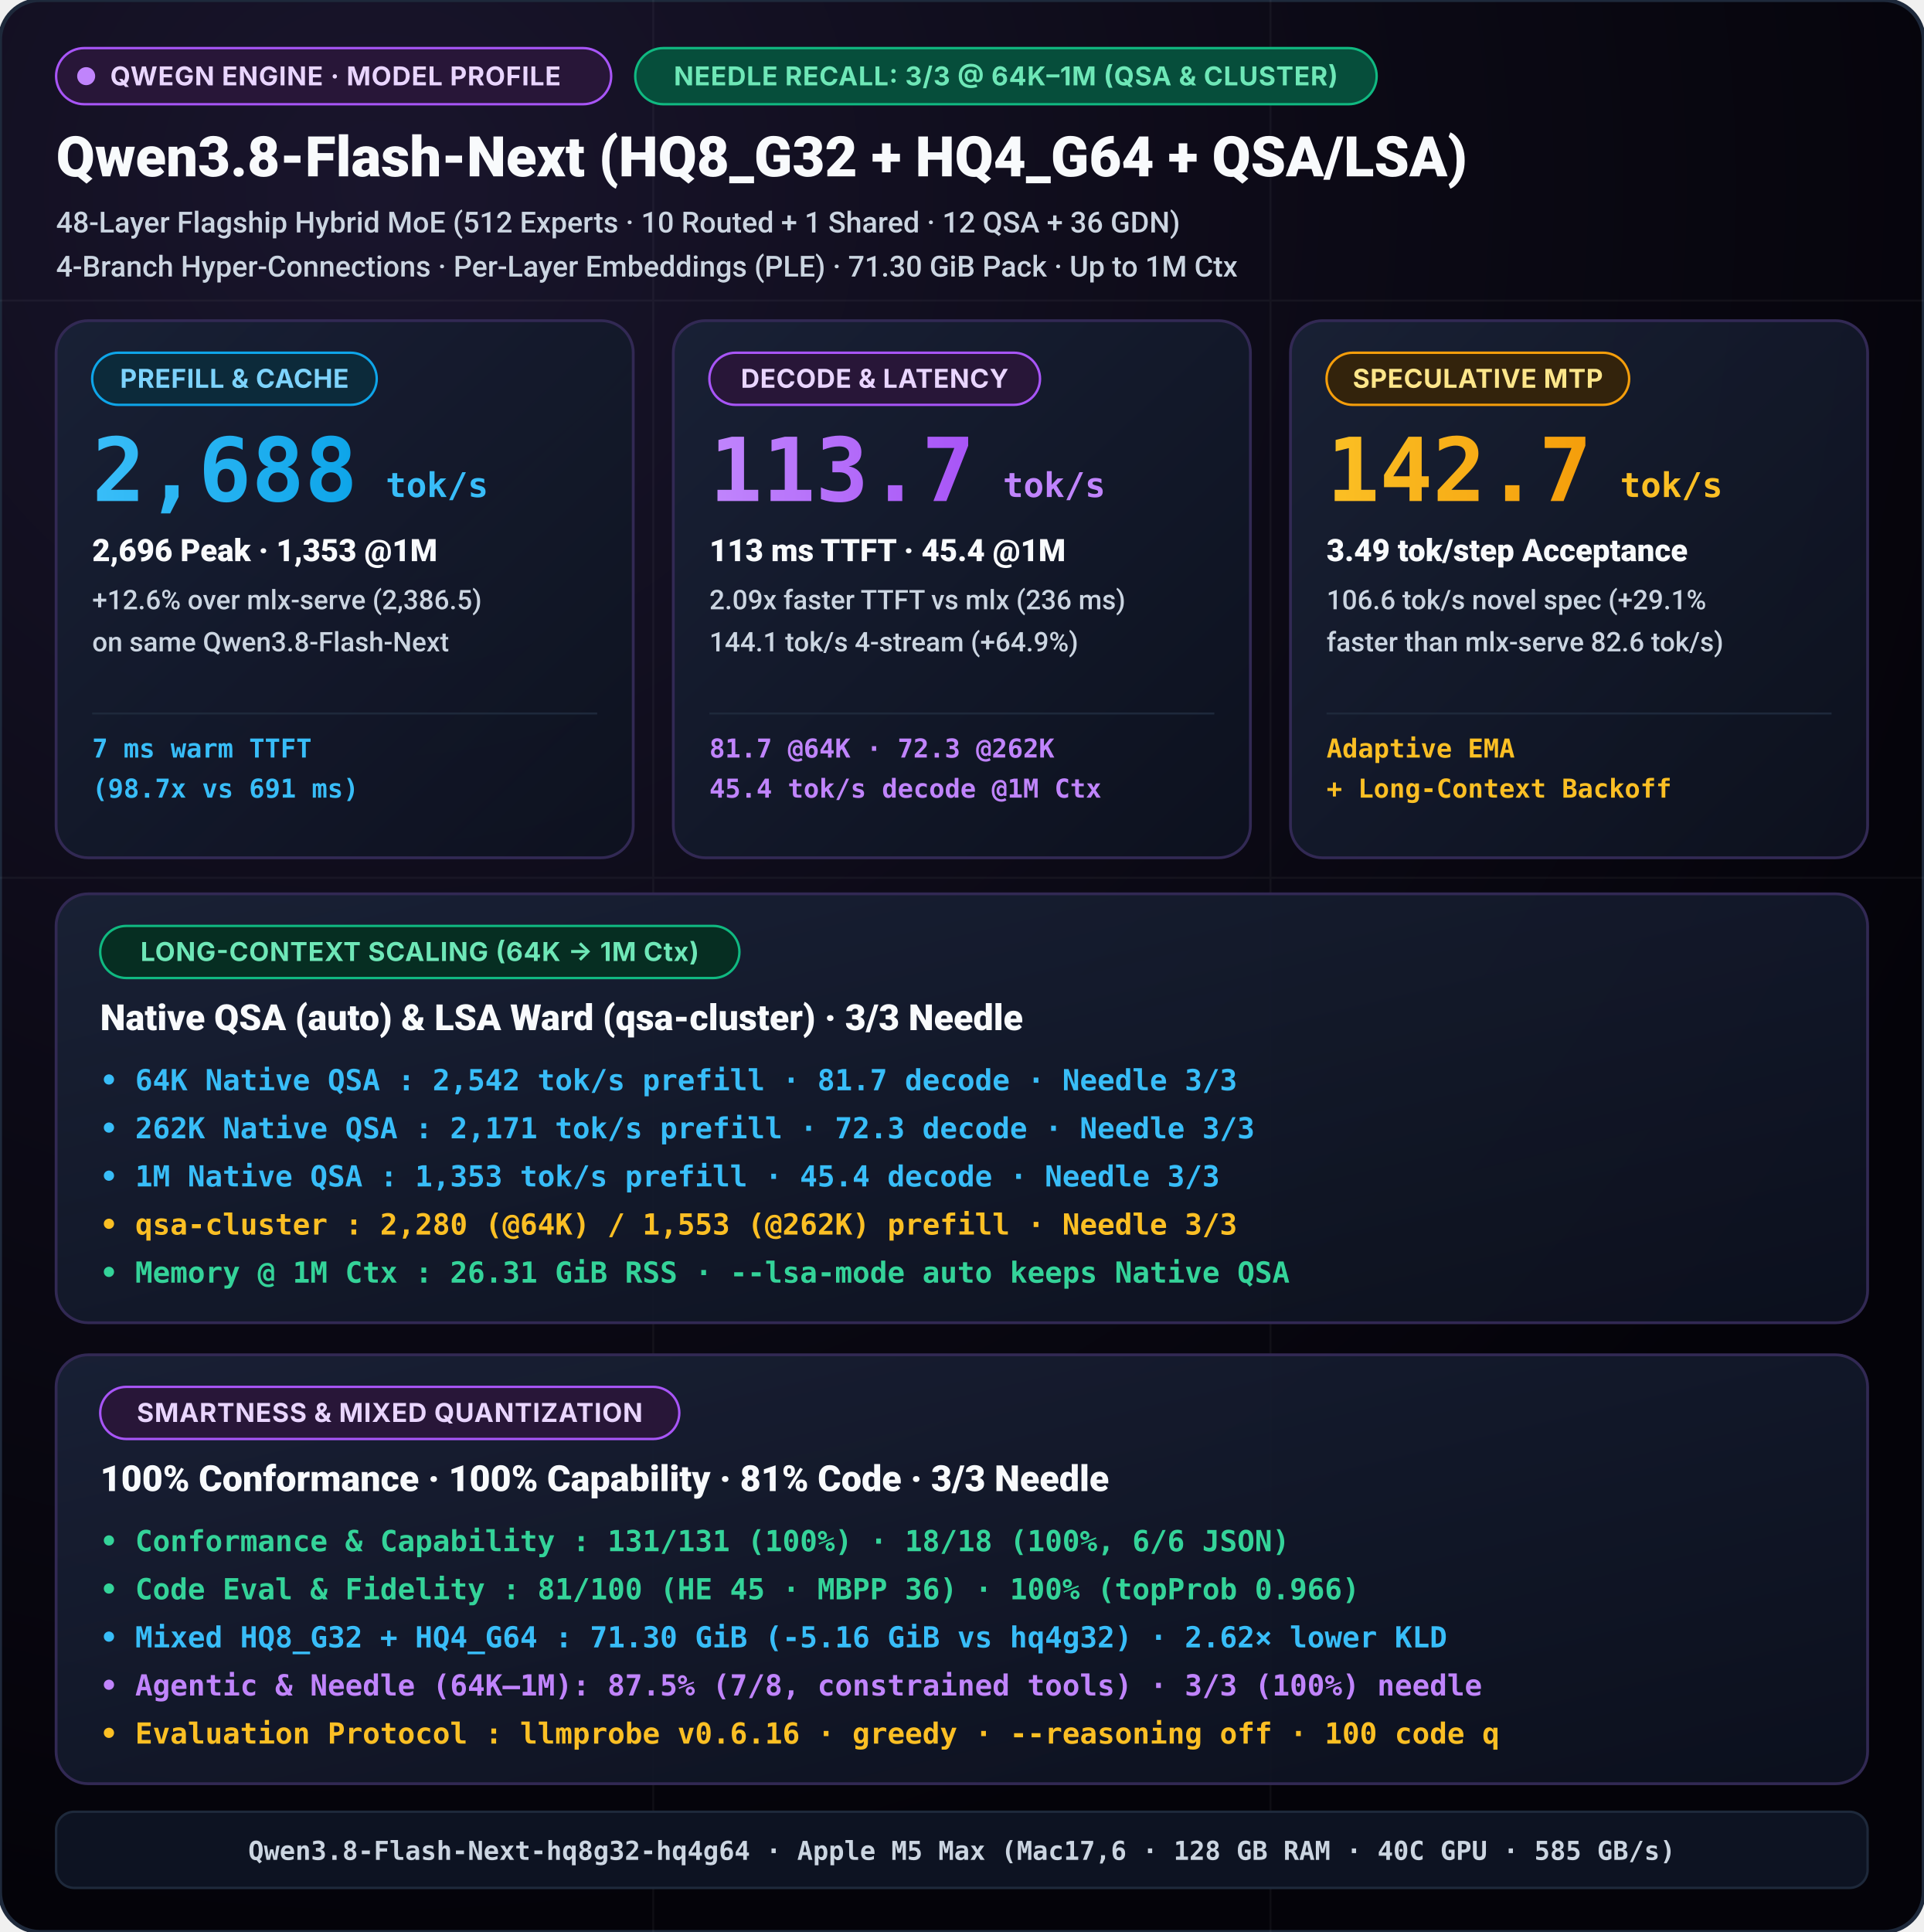
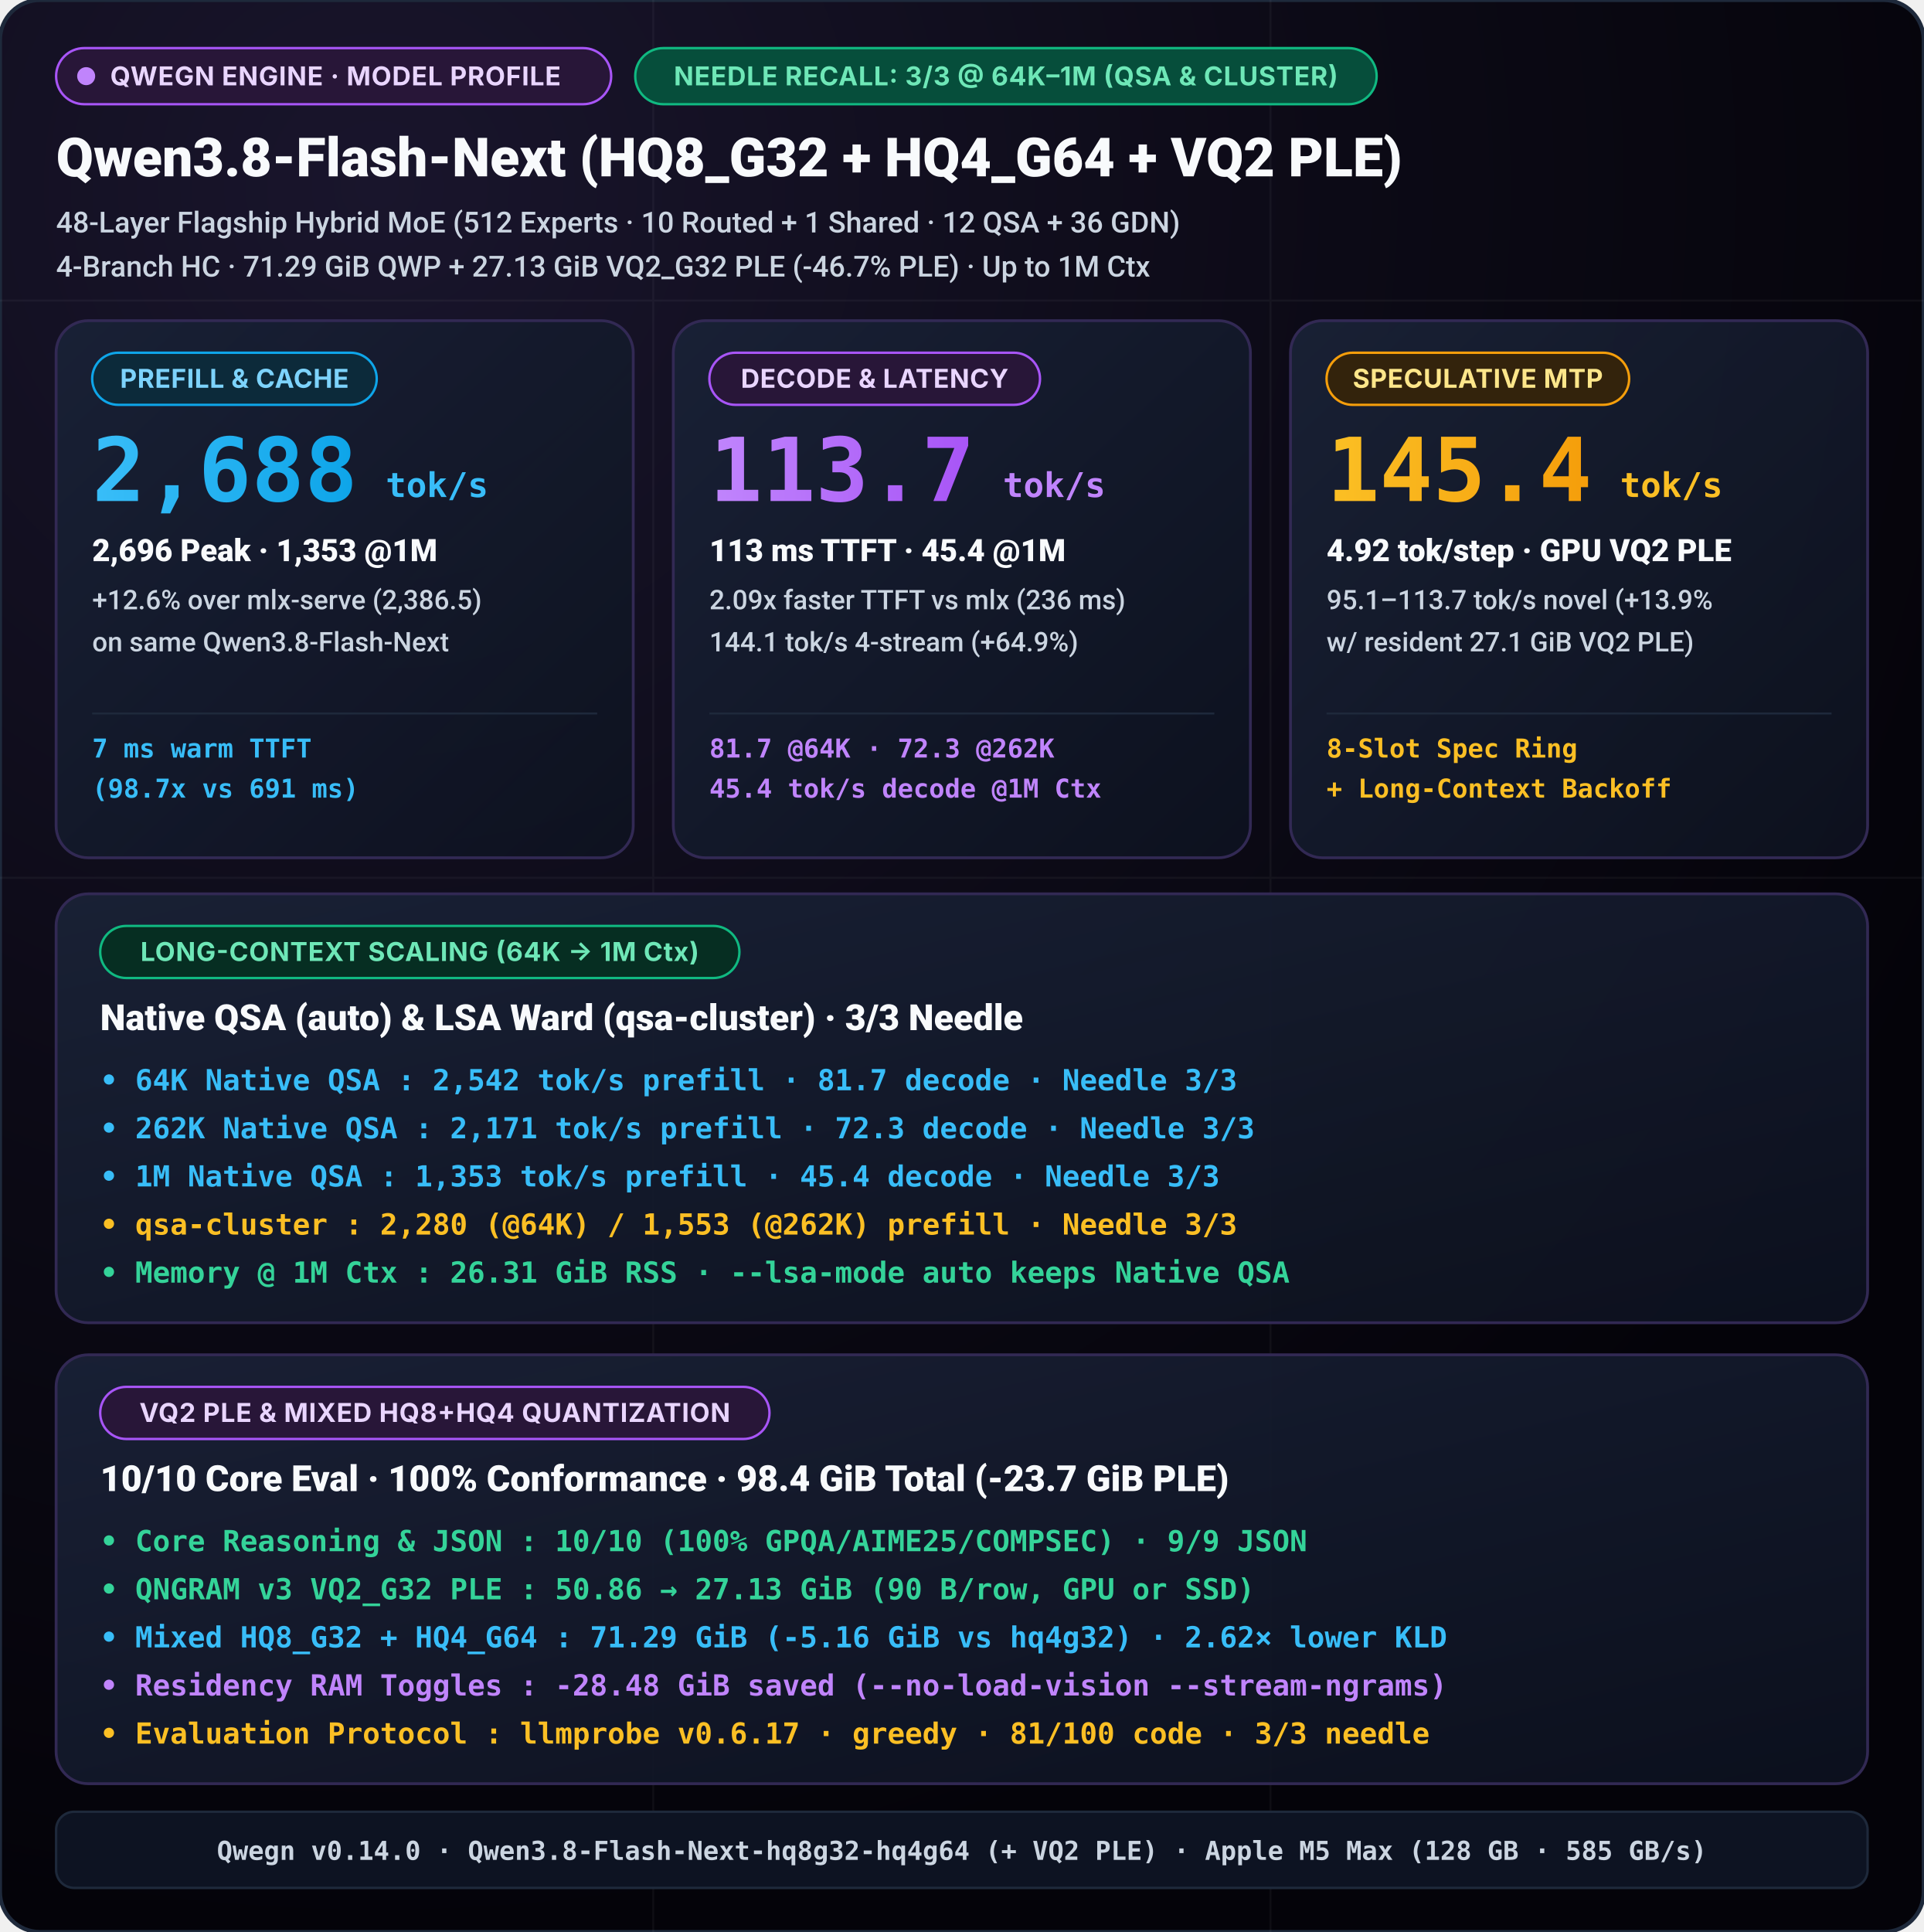
<svg xmlns="http://www.w3.org/2000/svg" viewBox="0 0 960 964" width="960" height="964">
  <defs>
    <radialGradient id="bgGlow" cx="20%" cy="10%" r="90%">
      <stop offset="0%" stop-color="#19152c" />
      <stop offset="55%" stop-color="#0c0a16" />
      <stop offset="100%" stop-color="#040309" />
    </radialGradient>
    <linearGradient id="cardGrad" x1="0%" y1="0%" x2="100%" y2="100%">
      <stop offset="0%" stop-color="#192136" stop-opacity="0.95" />
      <stop offset="100%" stop-color="#0d1220" stop-opacity="0.88" />
    </linearGradient>
    <linearGradient id="cyanGrad" x1="0%" y1="0%" x2="100%" y2="0%">
      <stop offset="0%" stop-color="#38bdf8" />
      <stop offset="100%" stop-color="#0ea5e9" />
    </linearGradient>
    <linearGradient id="purpleGrad" x1="0%" y1="0%" x2="100%" y2="0%">
      <stop offset="0%" stop-color="#c084fc" />
      <stop offset="100%" stop-color="#a855f7" />
    </linearGradient>
    <linearGradient id="amberGrad" x1="0%" y1="0%" x2="100%" y2="0%">
      <stop offset="0%" stop-color="#fbbf24" />
      <stop offset="100%" stop-color="#f59e0b" />
    </linearGradient>
  </defs>
  <style>
    svg { text-rendering: geometricPrecision; -webkit-font-smoothing: antialiased; }
    .title { font-family: -apple-system, BlinkMacSystemFont, "SF Pro Display", "Segoe UI", Roboto, sans-serif; font-weight: 800; }
    .subtitle { font-family: -apple-system, BlinkMacSystemFont, "SF Pro Text", "Segoe UI", Roboto, sans-serif; font-weight: 500; }
    .sans { font-family: -apple-system, BlinkMacSystemFont, "SF Pro Display", "Inter", "Segoe UI", system-ui, sans-serif; }
    .mono { font-family: "SF Mono", "JetBrains Mono", Menlo, Consolas, monospace; font-weight: 600; }
  </style>
  <rect width="960" height="964" rx="20" fill="url(#bgGlow)" stroke="#1e293b" stroke-width="2" />
  <g opacity="0.04" stroke="#ffffff" stroke-width="1">
    <line x1="0" y1="150" x2="960" y2="150" />
    <line x1="0" y1="438" x2="960" y2="438" />
    <line x1="326" y1="0" x2="326" y2="964" />
    <line x1="634" y1="0" x2="634" y2="964" />
  </g>
  <g transform="translate(28, 24)">
    <rect x="0.0" y="0.0" width="277" height="28" rx="14.0" fill="#281638" stroke="#a855f7" stroke-width="1.2" />
    <circle cx="15.0" cy="14.0" r="4.5" fill="#c084fc" />
    <text x="27.0" y="18.6" class="sans" font-size="13" font-weight="700" fill="#e9d5ff" letter-spacing="0.3">QWEGN ENGINE · MODEL PROFILE</text>
    <rect x="289.0" y="0.0" width="370" height="28" rx="14.0" fill="#064e3b" stroke="#10b981" stroke-width="1.2" />
    <text x="474.0" y="18.6" text-anchor="middle" class="sans" font-size="13" font-weight="700" fill="#6ee7b7" letter-spacing="0.3">NEEDLE RECALL: 3/3 @ 64K–1M (QSA &amp; CLUSTER)</text>
-     <text x="0" y="64" fill="#f8fafc" class="title" font-size="28">Qwen3.8-Flash-Next (HQ8_G32 + HQ4_G64 + QSA/LSA)</text>
+     <text x="0" y="64" fill="#f8fafc" class="title" font-size="27">Qwen3.8-Flash-Next (HQ8_G32 + HQ4_G64 + VQ2 PLE)</text>
    <text x="0" y="92" fill="#cbd5e1" class="subtitle" font-size="14.5">48-Layer Flagship Hybrid MoE (512 Experts · 10 Routed + 1 Shared · 12 QSA + 36 GDN)</text>
-     <text x="0" y="114" fill="#cbd5e1" class="subtitle" font-size="14.5">4-Branch Hyper-Connections · Per-Layer Embeddings (PLE) · 71.30 GiB Pack · Up to 1M Ctx</text>
+     <text x="0" y="114" fill="#cbd5e1" class="subtitle" font-size="14.5">4-Branch HC · 71.29 GiB QWP + 27.13 GiB VQ2_G32 PLE (-46.7% PLE) · Up to 1M Ctx</text>
  </g>
  <g transform="translate(28, 160)">
    <rect width="288" height="268" rx="16" fill="url(#cardGrad)" stroke="#322954" stroke-width="1.4" />
    <rect x="18.0" y="16.0" width="142" height="26" rx="13.0" fill="#0c2a3a" stroke="#0ea5e9" stroke-width="1.2" />
    <text x="89.0" y="33.5" text-anchor="middle" class="sans" font-size="13" font-weight="700" fill="#7dd3fc" letter-spacing="0.2">PREFILL &amp; CACHE</text>
    <text x="18" y="90" fill="url(#cyanGrad)" class="title mono" font-size="44">2,688</text>
    <text x="164.5" y="88" fill="#38bdf8" class="title mono" font-size="17">tok/s</text>
    <text x="18" y="120" fill="#f8fafc" class="title" font-size="15.5">2,696 Peak · 1,353 @1M</text>
    <text x="18" y="144" fill="#cbd5e1" class="subtitle" font-size="13.5">+12.6% over mlx-serve (2,386.5)</text>
    <text x="18" y="165" fill="#cbd5e1" class="subtitle" font-size="13.5">on same Qwen3.8-Flash-Next</text>
    <line x1="18" y1="196" x2="270" y2="196" stroke="#1e293b" stroke-width="1" />
    <text x="18" y="218" fill="#38bdf8" class="mono" font-size="13">7 ms warm TTFT</text>
    <text x="18" y="238" fill="#38bdf8" class="mono" font-size="13">(98.7x vs 691 ms)</text>
  </g>
  <g transform="translate(336, 160)">
    <rect width="288" height="268" rx="16" fill="url(#cardGrad)" stroke="#322954" stroke-width="1.4" />
    <rect x="18.0" y="16.0" width="165" height="26" rx="13.0" fill="#281638" stroke="#a855f7" stroke-width="1.2" />
    <text x="100.5" y="33.5" text-anchor="middle" class="sans" font-size="13" font-weight="700" fill="#e9d5ff" letter-spacing="0.2">DECODE &amp; LATENCY</text>
    <text x="18" y="90" fill="url(#purpleGrad)" class="title mono" font-size="44">113.7</text>
    <text x="164.5" y="88" fill="#c084fc" class="title mono" font-size="17">tok/s</text>
    <text x="18" y="120" fill="#f8fafc" class="title" font-size="15.5">113 ms TTFT · 45.4 @1M</text>
    <text x="18" y="144" fill="#cbd5e1" class="subtitle" font-size="13.5">2.09x faster TTFT vs mlx (236 ms)</text>
    <text x="18" y="165" fill="#cbd5e1" class="subtitle" font-size="13.5">144.1 tok/s 4-stream (+64.9%)</text>
    <line x1="18" y1="196" x2="270" y2="196" stroke="#1e293b" stroke-width="1" />
    <text x="18" y="218" fill="#c084fc" class="mono" font-size="13">81.7 @64K · 72.3 @262K</text>
    <text x="18" y="238" fill="#c084fc" class="mono" font-size="13">45.4 tok/s decode @1M Ctx</text>
  </g>
  <g transform="translate(644, 160)">
    <rect width="288" height="268" rx="16" fill="url(#cardGrad)" stroke="#322954" stroke-width="1.4" />
    <rect x="18.0" y="16.0" width="151" height="26" rx="13.0" fill="#33230c" stroke="#f59e0b" stroke-width="1.2" />
    <text x="93.5" y="33.5" text-anchor="middle" class="sans" font-size="13" font-weight="700" fill="#fde68a" letter-spacing="0.2">SPECULATIVE MTP</text>
-     <text x="18" y="90" fill="url(#amberGrad)" class="title mono" font-size="44">142.7</text>
+     <text x="18" y="90" fill="url(#amberGrad)" class="title mono" font-size="44">145.4</text>
    <text x="164.5" y="88" fill="#fbbf24" class="title mono" font-size="17">tok/s</text>
-     <text x="18" y="120" fill="#f8fafc" class="title" font-size="15.5">3.49 tok/step Acceptance</text>
-     <text x="18" y="144" fill="#cbd5e1" class="subtitle" font-size="13.5">106.6 tok/s novel spec (+29.1%</text>
-     <text x="18" y="165" fill="#cbd5e1" class="subtitle" font-size="13.5">faster than mlx-serve 82.6 tok/s)</text>
+     <text x="18" y="120" fill="#f8fafc" class="title" font-size="15.5">4.92 tok/step · GPU VQ2 PLE</text>
+     <text x="18" y="144" fill="#cbd5e1" class="subtitle" font-size="13.5">95.1–113.7 tok/s novel (+13.9%</text>
+     <text x="18" y="165" fill="#cbd5e1" class="subtitle" font-size="13.5">w/ resident 27.1 GiB VQ2 PLE)</text>
    <line x1="18" y1="196" x2="270" y2="196" stroke="#1e293b" stroke-width="1" />
-     <text x="18" y="218" fill="#fbbf24" class="mono" font-size="13">Adaptive EMA</text>
+     <text x="18" y="218" fill="#fbbf24" class="mono" font-size="13">8-Slot Spec Ring</text>
    <text x="18" y="238" fill="#fbbf24" class="mono" font-size="13">+ Long-Context Backoff</text>
  </g>
  <g transform="translate(28, 446)">
    <rect width="904" height="214" rx="16" fill="url(#cardGrad)" stroke="#322954" stroke-width="1.4" />
    <rect x="22.0" y="16.0" width="319" height="26" rx="13.0" fill="#062e22" stroke="#10b981" stroke-width="1.2" />
    <text x="181.5" y="33.5" text-anchor="middle" class="sans" font-size="13" font-weight="700" fill="#6ee7b7" letter-spacing="0.3">LONG-CONTEXT SCALING (64K → 1M Ctx)</text>
    <text x="22" y="68" fill="#f8fafc" class="title" font-size="18">Native QSA (auto) &amp; LSA Ward (qsa-cluster) · 3/3 Needle</text>
    <text x="22" y="98" fill="#38bdf8" class="mono" font-size="14.5">• 64K  Native QSA : 2,542 tok/s prefill · 81.7 decode · Needle 3/3</text>
    <text x="22" y="122" fill="#38bdf8" class="mono" font-size="14.5">• 262K Native QSA : 2,171 tok/s prefill · 72.3 decode · Needle 3/3</text>
    <text x="22" y="146" fill="#38bdf8" class="mono" font-size="14.5">• 1M   Native QSA : 1,353 tok/s prefill · 45.4 decode · Needle 3/3</text>
    <text x="22" y="170" fill="#fbbf24" class="mono" font-size="14.5">• qsa-cluster     : 2,280 (@64K) / 1,553 (@262K) prefill · Needle 3/3</text>
    <text x="22" y="194" fill="#34d399" class="mono" font-size="14.5">• Memory @ 1M Ctx : 26.31 GiB RSS · --lsa-mode auto keeps Native QSA</text>
  </g>
  <g transform="translate(28, 676)">
    <rect width="904" height="214" rx="16" fill="url(#cardGrad)" stroke="#322954" stroke-width="1.4" />
-     <rect x="22.0" y="16.0" width="289" height="26" rx="13.0" fill="#281638" stroke="#a855f7" stroke-width="1.2" />
-     <text x="166.5" y="33.5" text-anchor="middle" class="sans" font-size="13" font-weight="700" fill="#e9d5ff" letter-spacing="0.3">SMARTNESS &amp; MIXED QUANTIZATION</text>
-     <text x="22" y="68" fill="#f8fafc" class="title" font-size="18">100% Conformance · 100% Capability · 81% Code · 3/3 Needle</text>
-     <text x="22" y="98" fill="#34d399" class="mono" font-size="14.5">• Conformance &amp; Capability : 131/131 (100%) · 18/18 (100%, 6/6 JSON)</text>
-     <text x="22" y="122" fill="#34d399" class="mono" font-size="14.5">• Code Eval &amp; Fidelity     : 81/100 (HE 45 · MBPP 36) · 100% (topProb 0.966)</text>
-     <text x="22" y="146" fill="#38bdf8" class="mono" font-size="14.5">• Mixed HQ8_G32 + HQ4_G64  : 71.30 GiB (-5.16 GiB vs hq4g32) · 2.62× lower KLD</text>
-     <text x="22" y="170" fill="#c084fc" class="mono" font-size="14.5">• Agentic &amp; Needle (64K–1M): 87.5% (7/8, constrained tools) · 3/3 (100%) needle</text>
-     <text x="22" y="194" fill="#fbbf24" class="mono" font-size="14.5">• Evaluation Protocol      : llmprobe v0.6.16 · greedy · --reasoning off · 100 code q</text>
+     <rect x="22.0" y="16.0" width="334" height="26" rx="13.0" fill="#281638" stroke="#a855f7" stroke-width="1.2" />
+     <text x="189.0" y="33.5" text-anchor="middle" class="sans" font-size="13" font-weight="700" fill="#e9d5ff" letter-spacing="0.3">VQ2 PLE &amp; MIXED HQ8+HQ4 QUANTIZATION</text>
+     <text x="22" y="68" fill="#f8fafc" class="title" font-size="18">10/10 Core Eval · 100% Conformance · 98.4 GiB Total (-23.7 GiB PLE)</text>
+     <text x="22" y="98" fill="#34d399" class="mono" font-size="14.5">• Core Reasoning &amp; JSON    : 10/10 (100% GPQA/AIME25/COMPSEC) · 9/9 JSON</text>
+     <text x="22" y="122" fill="#34d399" class="mono" font-size="14.5">• QNGRAM v3 VQ2_G32 PLE    : 50.86 → 27.13 GiB (90 B/row, GPU or SSD)</text>
+     <text x="22" y="146" fill="#38bdf8" class="mono" font-size="14.5">• Mixed HQ8_G32 + HQ4_G64  : 71.29 GiB (-5.16 GiB vs hq4g32) · 2.62× lower KLD</text>
+     <text x="22" y="170" fill="#c084fc" class="mono" font-size="14.5">• Residency RAM Toggles    : -28.48 GiB saved (--no-load-vision --stream-ngrams)</text>
+     <text x="22" y="194" fill="#fbbf24" class="mono" font-size="14.5">• Evaluation Protocol      : llmprobe v0.6.17 · greedy · 81/100 code · 3/3 needle</text>
  </g>
  <g transform="translate(28, 904)">
    <rect x="0" y="0" width="904" height="38" rx="9" fill="#0d1322" stroke="#1e293b" stroke-width="1.2" />
-     <text x="452" y="24" text-anchor="middle" fill="#cbd5e1" class="mono" font-size="13">Qwen3.8-Flash-Next-hq8g32-hq4g64 · Apple M5 Max (Mac17,6 · 128 GB RAM · 40C GPU · 585 GB/s)</text>
+     <text x="452" y="24" text-anchor="middle" fill="#cbd5e1" class="mono" font-size="13">Qwegn v0.14.0 · Qwen3.8-Flash-Next-hq8g32-hq4g64 (+ VQ2 PLE) · Apple M5 Max (128 GB · 585 GB/s)</text>
  </g>
</svg>
